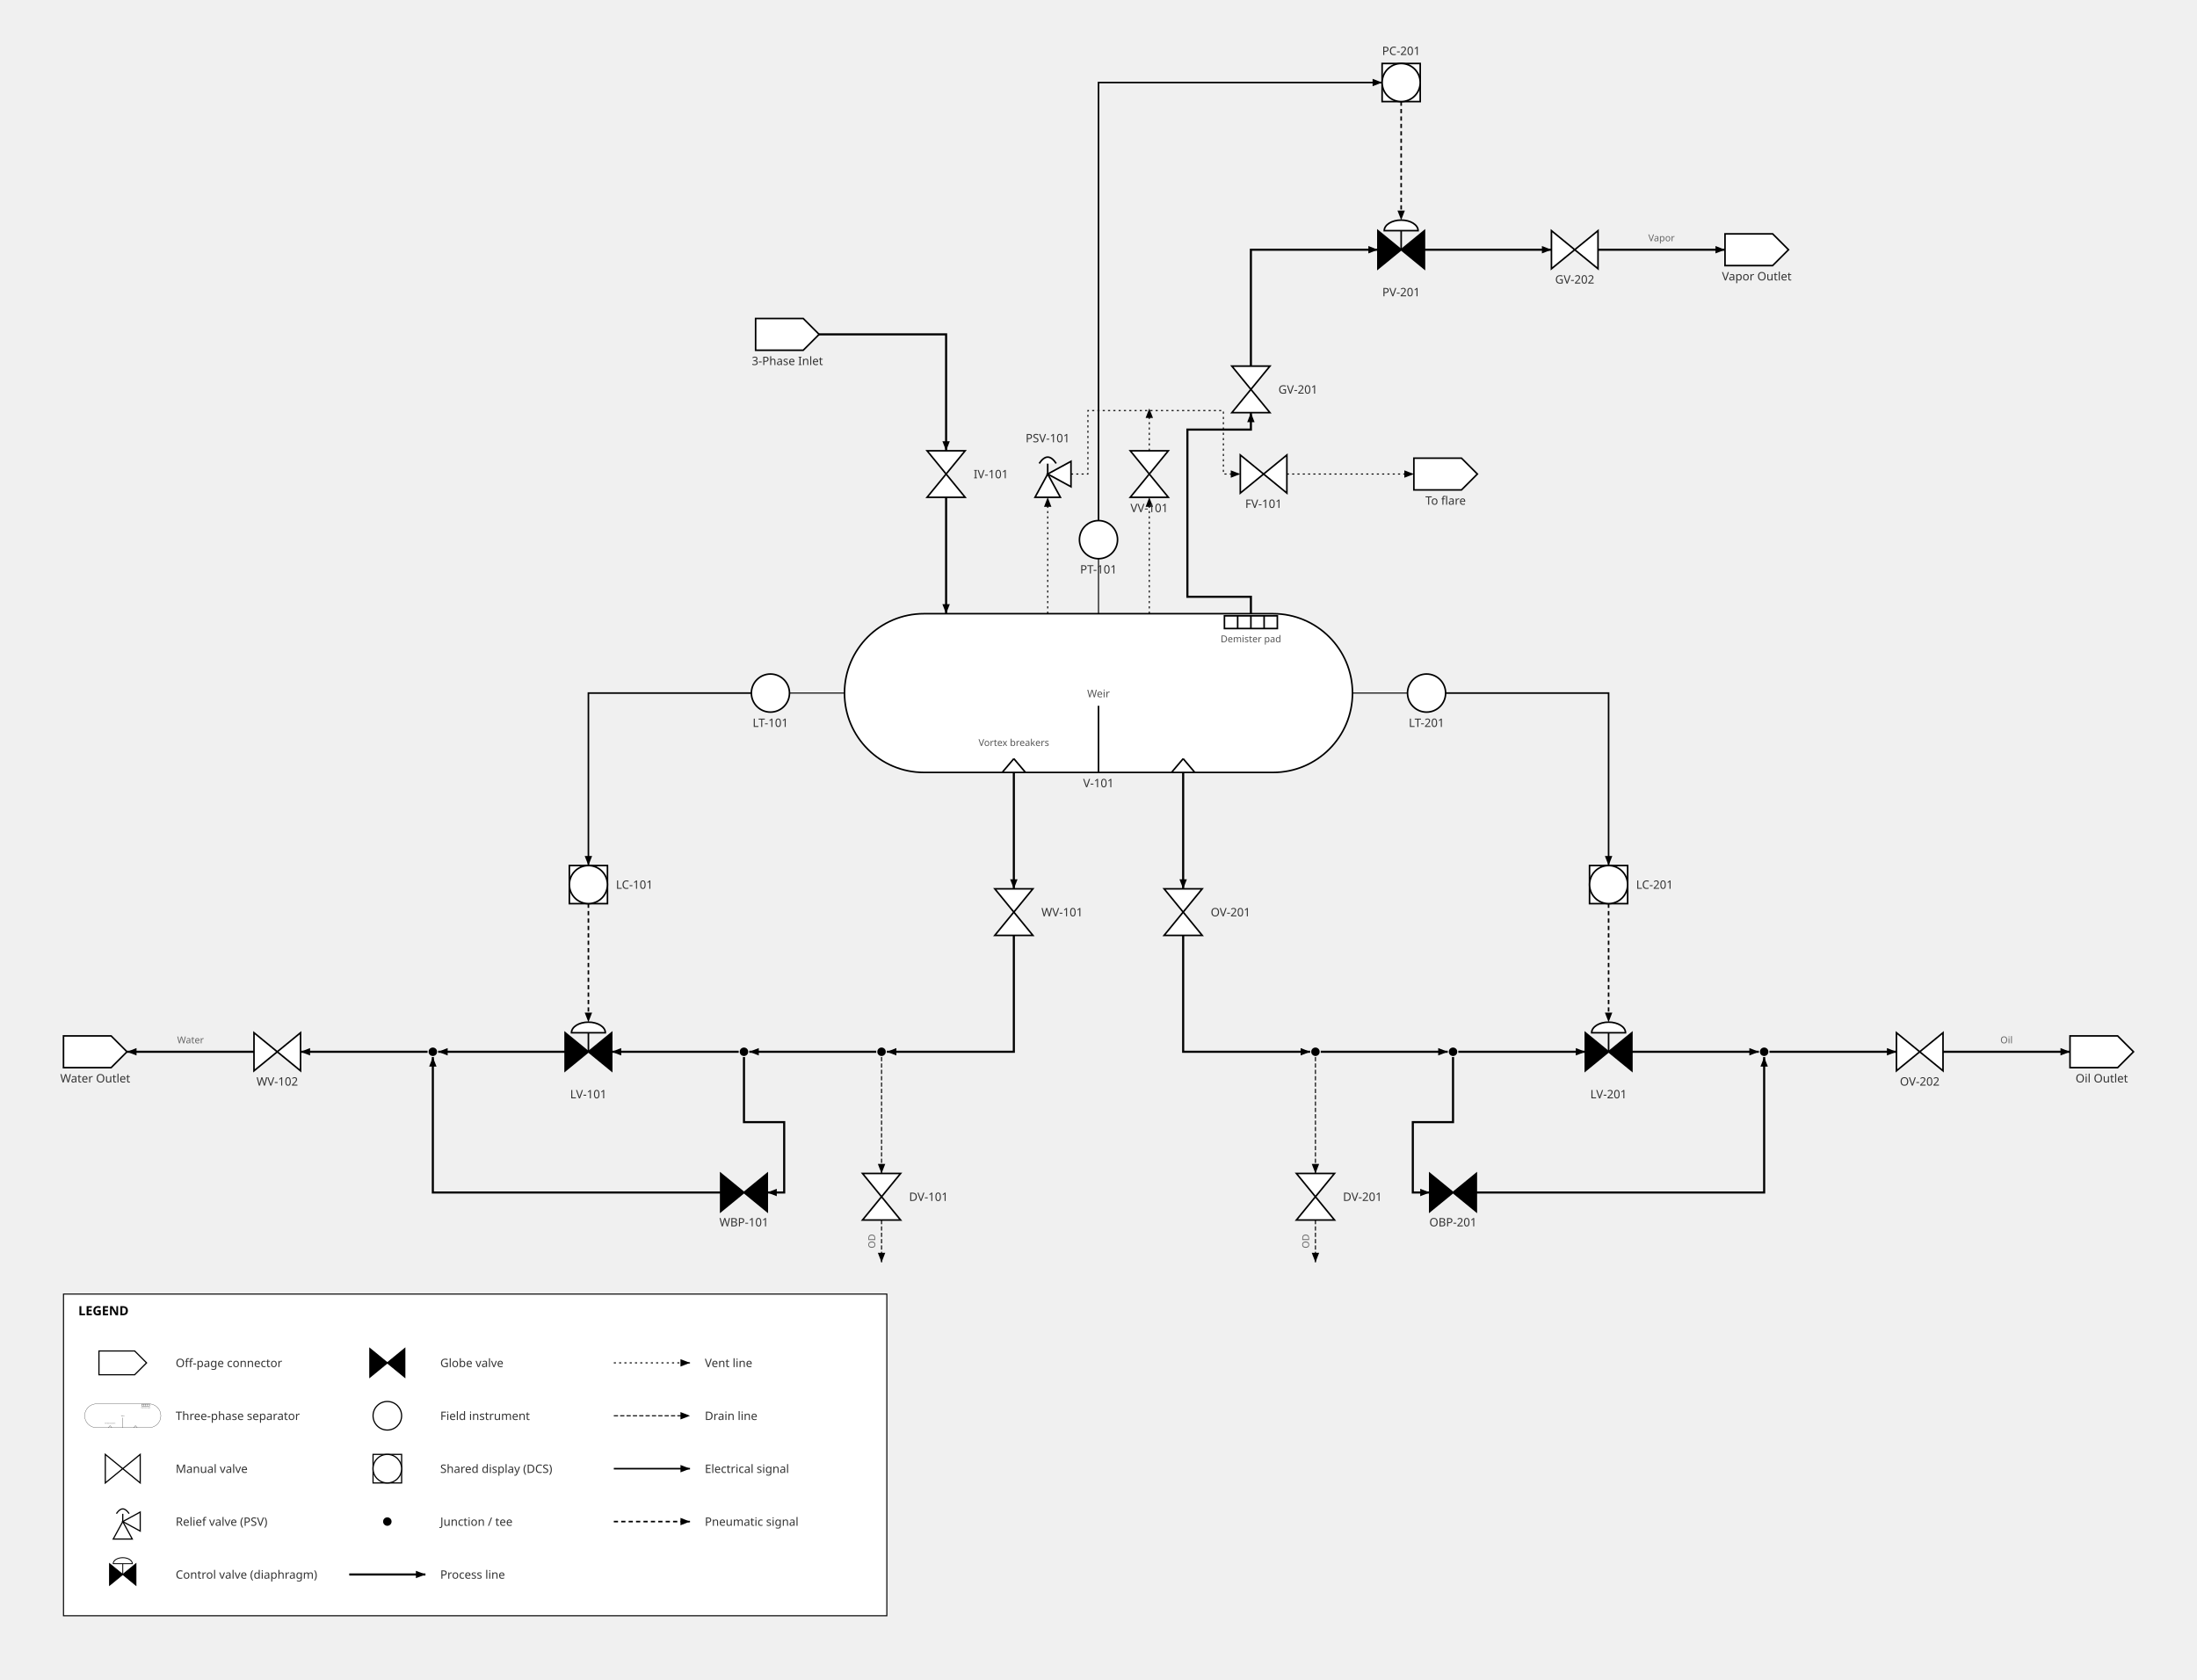
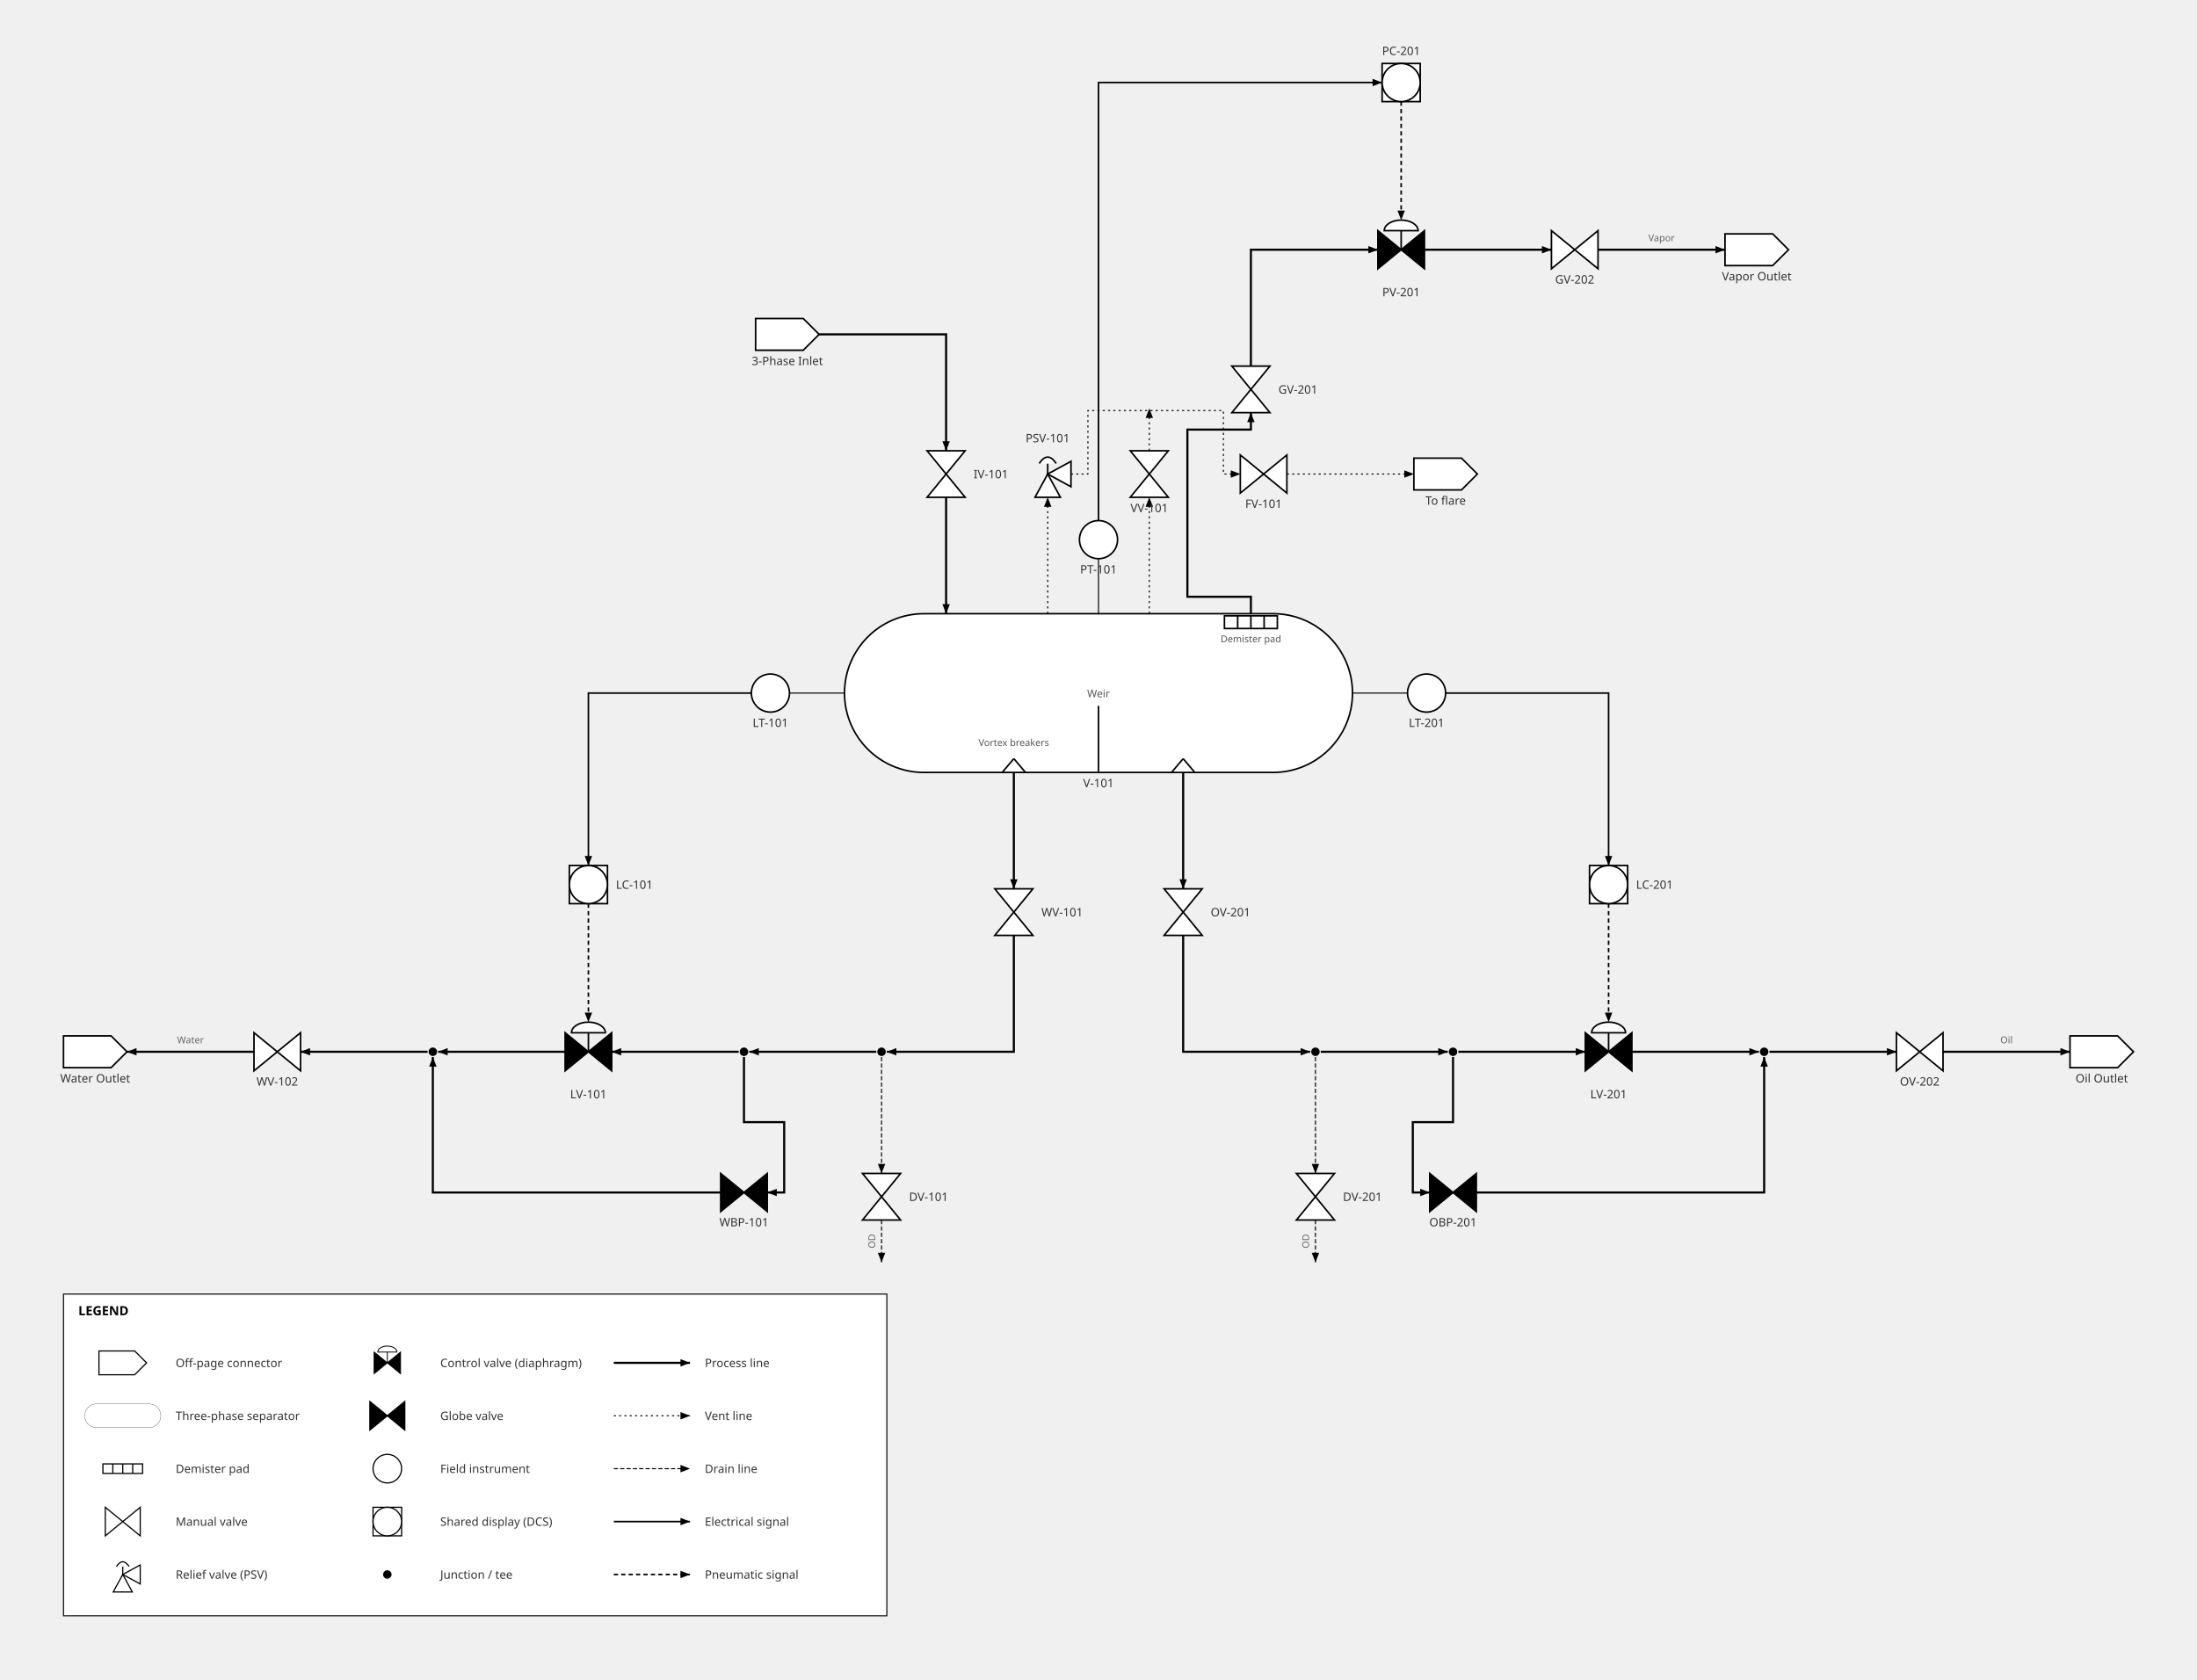
<svg xmlns="http://www.w3.org/2000/svg" xmlns:xlink="http://www.w3.org/1999/xlink" width="2076" height="1587" viewBox="0 0 2076 1587">
  <defs>
    <style>

    .equipment { fill: white; stroke: black; stroke-width: 1.5; }
    .valve { fill: white; stroke: black; stroke-width: 1.5; }
    .instrument { fill: white; stroke: black; stroke-width: 1.5; }
    .junction { fill: black; stroke: none; }
    .label { font-family: sans-serif; font-size: 11px; text-anchor: middle; fill: #333; }
    .line-label { font-family: sans-serif; font-size: 9px; text-anchor: middle; fill: #666; }
    .note { font-family: sans-serif; font-size: 11px; fill: #555; font-style: italic; }
    .line-process { fill: none; stroke: black; stroke-width: 2; }
    .line-utility { fill: none; stroke: black; stroke-width: 1; stroke-dasharray: 8,4; }
    .line-drain { fill: none; stroke: black; stroke-width: 1; stroke-dasharray: 4,2; }
    .line-vent { fill: none; stroke: black; stroke-width: 1; stroke-dasharray: 2,3; }
    .line-attach { fill: none; stroke: black; stroke-width: 1; }
    .signal-electrical { fill: none; stroke: black; stroke-width: 1.5; }
    .signal-pneumatic { fill: none; stroke: black; stroke-width: 1.5; stroke-dasharray: 4,3; }
    .signal-hydraulic { fill: none; stroke: black; stroke-width: 1.5; stroke-dasharray: 10,2,1,2; }
    .signal-digital { fill: none; stroke: black; stroke-width: 1.5; stroke-dasharray: 6,2,1,2; }
    </style>
    <g id="sym-connector">
      <path d="M -30 -15 L 15 -15 L 30 0 L 15 15 L -30 15 Z" fill="white" stroke="black" stroke-width="1.5" />
    </g>
    <g id="sym-separator_3phase">
      <path d="M -165 -75 A 75 75 0 0 0 -165 75 L 165 75 A 75 75 0 0 0 165 -75 Z" fill="white" stroke="black" stroke-width="1.5" />
      <line x1="0.0" y1="75.0" x2="0.0" y2="12.0" fill="none" stroke="black" stroke-width="1.5" />
      <text x="0.0" y="4.0" font-family="sans-serif" font-size="10.0" text-anchor="middle" fill="#555" stroke="none">Weir</text>
      <rect x="119.0" y="-73.0" width="50.0" height="12.0" rx="0.0" fill="white" stroke="black" stroke-width="1.5" />
      <line x1="131.5" y1="-73.0" x2="131.5" y2="-61.0" fill="none" stroke="black" stroke-width="1.5" />
      <line x1="144.0" y1="-73.0" x2="144.0" y2="-61.0" fill="none" stroke="black" stroke-width="1.5" />
      <line x1="156.5" y1="-73.0" x2="156.5" y2="-61.0" fill="none" stroke="black" stroke-width="1.5" />
      <text x="144.0" y="-48.0" font-family="sans-serif" font-size="9.0" text-anchor="middle" fill="#555" stroke="none">Demister pad</text>
      <text x="-80.0" y="50.0" font-family="sans-serif" font-size="9.0" text-anchor="middle" fill="#555" stroke="none">Vortex breakers</text>
      <line x1="-91.0" y1="75.0" x2="-80.0" y2="62.0" fill="none" stroke="black" stroke-width="1.5" />
      <line x1="-80.0" y1="62.0" x2="-69.0" y2="75.0" fill="none" stroke="black" stroke-width="1.5" />
      <line x1="69.0" y1="75.0" x2="80.0" y2="62.0" fill="none" stroke="black" stroke-width="1.5" />
      <line x1="80.0" y1="62.0" x2="91.0" y2="75.0" fill="none" stroke="black" stroke-width="1.5" />
    </g>
    <g id="sym-valve_manual">
      <path d="M -22 -18 L 0 0 L -22 18 Z M 22 -18 L 0 0 L 22 18 Z" fill="white" stroke="black" stroke-width="1.5" />
    </g>
    <g id="sym-relief_valve">
      <path d="M -12 22 L 0 0 L 12 22 Z" fill="white" stroke="black" stroke-width="1.5" />
      <path d="M 22 -12 L 0 0 L 22 12 Z" fill="white" stroke="black" stroke-width="1.5" />
      <line x1="0.0" y1="0.0" x2="0.0" y2="-10.0" fill="none" stroke="black" stroke-width="1.5" />
      <path d="M -8 -10 Q 0 -22 8 -10" fill="white" stroke="black" stroke-width="1.5" />
    </g>
    <g id="sym-control_valve_diaphragm">
      <path d="M -22 -18 L 0 0 L -22 18 Z M 22 -18 L 0 0 L 22 18 Z" fill="black" stroke="black" stroke-width="1.5" />
      <line x1="0.0" y1="0.0" x2="0.0" y2="-18.0" fill="none" stroke="black" stroke-width="1.5" />
      <path d="M -16 -18 A 16 10 0 0 1 16 -18 Z" fill="white" stroke="black" stroke-width="1.5" />
    </g>
    <g id="sym-valve_globe">
      <path d="M -22 -18 L 0 0 L -22 18 Z M 22 -18 L 0 0 L 22 18 Z" fill="black" stroke="black" stroke-width="1.5" />
    </g>
    <g id="sym-instr_field">
      <circle cx="0.0" cy="0.0" r="18.0" fill="white" stroke="black" stroke-width="1.5" />
    </g>
    <g id="sym-instr_shared">
      <rect x="-18.0" y="-18.0" width="36.0" height="36.0" rx="0.0" fill="white" stroke="black" stroke-width="1.5" />
      <circle cx="0.0" cy="0.0" r="18.0" fill="white" stroke="black" stroke-width="1.5" />
    </g>
  </defs>
  <g id="lines">
    <polyline points="774.0,316.0 894.0,316.0 894.0,426.0" class="line-process" fill="none" stroke="black" stroke-width="2" />
    <path d="M 0 0 L -9 -3.5 L -9 3.5 Z" fill="black" stroke="none" transform="translate(894.0,426.0) rotate(90.0)" />
    <polyline points="894.0,470.0 894.0,580.0" class="line-process" fill="none" stroke="black" stroke-width="2" />
    <path d="M 0 0 L -9 -3.5 L -9 3.5 Z" fill="black" stroke="none" transform="translate(894.0,580.0) rotate(90.0)" />
    <polyline points="990.0,580.0 990.0,470.0" class="line-vent" fill="none" stroke="black" stroke-width="1" stroke-dasharray="2,3" />
    <path d="M 0 0 L -9 -3.5 L -9 3.5 Z" fill="black" stroke="none" transform="translate(990.0,470.0) rotate(-90.0)" />
    <polyline points="1086.0,580.0 1086.0,470.0" class="line-vent" fill="none" stroke="black" stroke-width="1" stroke-dasharray="2,3" />
    <path d="M 0 0 L -9 -3.5 L -9 3.5 Z" fill="black" stroke="none" transform="translate(1086.0,470.0) rotate(-90.0)" />
    <polyline points="1086.0,426.0 1086.0,386.0" class="line-vent" fill="none" stroke="black" stroke-width="1" stroke-dasharray="2,3" />
    <path d="M 0 0 L -9 -3.5 L -9 3.5 Z" fill="black" stroke="none" transform="translate(1086.0,386.0) rotate(-90.0)" />
    <polyline points="1012.0,448.0 1028.0,448.0 1028.0,388.0 1156.0,388.0 1156.0,448.0 1172.0,448.0" class="line-vent" fill="none" stroke="black" stroke-width="1" stroke-dasharray="2,3" />
    <path d="M 0 0 L -9 -3.5 L -9 3.5 Z" fill="black" stroke="none" transform="translate(1172.0,448.0) rotate(0.0)" />
    <polyline points="1216.0,448.0 1336.0,448.0" class="line-vent" fill="none" stroke="black" stroke-width="1" stroke-dasharray="2,3" />
    <path d="M 0 0 L -9 -3.5 L -9 3.5 Z" fill="black" stroke="none" transform="translate(1336.0,448.0) rotate(0.0)" />
    <polyline points="1182.0,580.0 1182.0,564.0 1122.0,564.0 1122.0,406.0 1182.0,406.0 1182.0,390.0" class="line-process" fill="none" stroke="black" stroke-width="2" />
    <path d="M 0 0 L -9 -3.5 L -9 3.5 Z" fill="black" stroke="none" transform="translate(1182.0,390.0) rotate(-90.0)" />
    <polyline points="1182.0,346.0 1182.0,236.0 1302.0,236.0" class="line-process" fill="none" stroke="black" stroke-width="2" />
    <path d="M 0 0 L -9 -3.5 L -9 3.5 Z" fill="black" stroke="none" transform="translate(1302.0,236.0) rotate(0.0)" />
    <polyline points="1346.0,236.0 1466.0,236.0" class="line-process" fill="none" stroke="black" stroke-width="2" />
    <path d="M 0 0 L -9 -3.5 L -9 3.5 Z" fill="black" stroke="none" transform="translate(1466.0,236.0) rotate(0.0)" />
    <polyline points="1510.0,236.0 1630.0,236.0" class="line-process" fill="none" stroke="black" stroke-width="2" />
    <path d="M 0 0 L -9 -3.5 L -9 3.5 Z" fill="black" stroke="none" transform="translate(1630.0,236.0) rotate(0.0)" />
    <polyline points="958.0,730.0 958.0,840.0" class="line-process" fill="none" stroke="black" stroke-width="2" />
    <path d="M 0 0 L -9 -3.5 L -9 3.5 Z" fill="black" stroke="none" transform="translate(958.0,840.0) rotate(90.0)" />
    <polyline points="958.0,884.0 958.0,994.0 838.0,994.0" class="line-process" fill="none" stroke="black" stroke-width="2" />
    <path d="M 0 0 L -9 -3.5 L -9 3.5 Z" fill="black" stroke="none" transform="translate(838.0,994.0) rotate(180.0)" />
    <polyline points="828.0,994.0 708.0,994.0" class="line-process" fill="none" stroke="black" stroke-width="2" />
    <path d="M 0 0 L -9 -3.5 L -9 3.5 Z" fill="black" stroke="none" transform="translate(708.0,994.0) rotate(180.0)" />
    <polyline points="833.0,999.0 833.0,1109.0" class="line-drain" fill="none" stroke="black" stroke-width="1" stroke-dasharray="4,2" />
    <path d="M 0 0 L -9 -3.5 L -9 3.5 Z" fill="black" stroke="none" transform="translate(833.0,1109.0) rotate(90.0)" />
    <polyline points="833.0,1153.0 833.0,1193.0" class="line-drain" fill="none" stroke="black" stroke-width="1" stroke-dasharray="4,2" />
    <path d="M 0 0 L -9 -3.5 L -9 3.5 Z" fill="black" stroke="none" transform="translate(833.0,1193.0) rotate(90.0)" />
    <polyline points="698.0,994.0 578.0,994.0" class="line-process" fill="none" stroke="black" stroke-width="2" />
    <path d="M 0 0 L -9 -3.5 L -9 3.5 Z" fill="black" stroke="none" transform="translate(578.0,994.0) rotate(180.0)" />
    <polyline points="534.0,994.0 414.0,994.0" class="line-process" fill="none" stroke="black" stroke-width="2" />
    <path d="M 0 0 L -9 -3.5 L -9 3.5 Z" fill="black" stroke="none" transform="translate(414.0,994.0) rotate(180.0)" />
    <polyline points="404.0,994.0 284.0,994.0" class="line-process" fill="none" stroke="black" stroke-width="2" />
    <path d="M 0 0 L -9 -3.5 L -9 3.5 Z" fill="black" stroke="none" transform="translate(284.0,994.0) rotate(180.0)" />
    <polyline points="703.0,999.0 703.0,1060.5 741.0,1060.5 741.0,1127.0 725.0,1127.0" class="line-process" fill="none" stroke="black" stroke-width="2" />
    <path d="M 0 0 L -9 -3.5 L -9 3.5 Z" fill="black" stroke="none" transform="translate(725.0,1127.0) rotate(180.0)" />
    <polyline points="681.0,1127.0 409.0,1127.0 409.0,999.0" class="line-process" fill="none" stroke="black" stroke-width="2" />
    <path d="M 0 0 L -9 -3.5 L -9 3.5 Z" fill="black" stroke="none" transform="translate(409.0,999.0) rotate(-90.0)" />
    <polyline points="240.0,994.0 120.0,994.0" class="line-process" fill="none" stroke="black" stroke-width="2" />
    <path d="M 0 0 L -9 -3.5 L -9 3.5 Z" fill="black" stroke="none" transform="translate(120.0,994.0) rotate(180.0)" />
    <polyline points="1118.0,730.0 1118.0,840.0" class="line-process" fill="none" stroke="black" stroke-width="2" />
    <path d="M 0 0 L -9 -3.5 L -9 3.5 Z" fill="black" stroke="none" transform="translate(1118.0,840.0) rotate(90.0)" />
    <polyline points="1118.0,884.0 1118.0,994.0 1238.0,994.0" class="line-process" fill="none" stroke="black" stroke-width="2" />
    <path d="M 0 0 L -9 -3.5 L -9 3.5 Z" fill="black" stroke="none" transform="translate(1238.0,994.0) rotate(0.0)" />
    <polyline points="1248.0,994.0 1368.0,994.0" class="line-process" fill="none" stroke="black" stroke-width="2" />
    <path d="M 0 0 L -9 -3.5 L -9 3.5 Z" fill="black" stroke="none" transform="translate(1368.0,994.0) rotate(0.0)" />
    <polyline points="1243.0,999.0 1243.0,1109.0" class="line-drain" fill="none" stroke="black" stroke-width="1" stroke-dasharray="4,2" />
    <path d="M 0 0 L -9 -3.5 L -9 3.5 Z" fill="black" stroke="none" transform="translate(1243.0,1109.0) rotate(90.0)" />
    <polyline points="1243.0,1153.0 1243.0,1193.0" class="line-drain" fill="none" stroke="black" stroke-width="1" stroke-dasharray="4,2" />
    <path d="M 0 0 L -9 -3.5 L -9 3.5 Z" fill="black" stroke="none" transform="translate(1243.0,1193.0) rotate(90.0)" />
    <polyline points="1378.0,994.0 1498.0,994.0" class="line-process" fill="none" stroke="black" stroke-width="2" />
    <path d="M 0 0 L -9 -3.5 L -9 3.5 Z" fill="black" stroke="none" transform="translate(1498.0,994.0) rotate(0.0)" />
    <polyline points="1542.0,994.0 1662.0,994.0" class="line-process" fill="none" stroke="black" stroke-width="2" />
    <path d="M 0 0 L -9 -3.5 L -9 3.5 Z" fill="black" stroke="none" transform="translate(1662.0,994.0) rotate(0.0)" />
    <polyline points="1672.0,994.0 1792.0,994.0" class="line-process" fill="none" stroke="black" stroke-width="2" />
    <path d="M 0 0 L -9 -3.5 L -9 3.5 Z" fill="black" stroke="none" transform="translate(1792.0,994.0) rotate(0.0)" />
    <polyline points="1373.0,999.0 1373.0,1060.5 1335.0,1060.5 1335.0,1127.0 1351.0,1127.0" class="line-process" fill="none" stroke="black" stroke-width="2" />
    <path d="M 0 0 L -9 -3.5 L -9 3.5 Z" fill="black" stroke="none" transform="translate(1351.0,1127.0) rotate(0.0)" />
    <polyline points="1395.0,1127.0 1667.0,1127.0 1667.0,999.0" class="line-process" fill="none" stroke="black" stroke-width="2" />
    <path d="M 0 0 L -9 -3.5 L -9 3.5 Z" fill="black" stroke="none" transform="translate(1667.0,999.0) rotate(-90.0)" />
    <polyline points="1836.0,994.0 1956.0,994.0" class="line-process" fill="none" stroke="black" stroke-width="2" />
    <path d="M 0 0 L -9 -3.5 L -9 3.5 Z" fill="black" stroke="none" transform="translate(1956.0,994.0) rotate(0.0)" />
    <polyline points="1038.0,528.0 1038.0,580.0" class="line-attach" fill="none" stroke="black" stroke-width="1" />
    <polyline points="746.0,655.0 798.0,655.0" class="line-attach" fill="none" stroke="black" stroke-width="1" />
    <polyline points="1330.0,655.0 1278.0,655.0" class="line-attach" fill="none" stroke="black" stroke-width="1" />
  </g>
  <g id="signals">
    <polyline points="1038.0,492.0 1038.0,78.0 1306.0,78.0" class="signal-electrical" fill="none" stroke="black" stroke-width="1.5" />
    <path d="M 0 0 L -9 -3.5 L -9 3.5 Z" fill="black" stroke="none" transform="translate(1306.0,78.0) rotate(0.0)" />
    <polyline points="1324.0,96.0 1324.0,208.0" class="signal-pneumatic" fill="none" stroke="black" stroke-width="1.5" stroke-dasharray="4,3" />
    <path d="M 0 0 L -9 -3.5 L -9 3.5 Z" fill="black" stroke="none" transform="translate(1324.0,208.0) rotate(90.0)" />
    <polyline points="710.0,655.0 556.0,655.0 556.0,818.0" class="signal-electrical" fill="none" stroke="black" stroke-width="1.5" />
    <path d="M 0 0 L -9 -3.5 L -9 3.5 Z" fill="black" stroke="none" transform="translate(556.0,818.0) rotate(90.0)" />
    <polyline points="556.0,854.0 556.0,966.0" class="signal-pneumatic" fill="none" stroke="black" stroke-width="1.5" stroke-dasharray="4,3" />
    <path d="M 0 0 L -9 -3.5 L -9 3.5 Z" fill="black" stroke="none" transform="translate(556.0,966.0) rotate(90.0)" />
    <polyline points="1366.0,655.0 1520.0,655.0 1520.0,818.0" class="signal-electrical" fill="none" stroke="black" stroke-width="1.5" />
    <path d="M 0 0 L -9 -3.5 L -9 3.5 Z" fill="black" stroke="none" transform="translate(1520.0,818.0) rotate(90.0)" />
    <polyline points="1520.0,854.0 1520.0,966.0" class="signal-pneumatic" fill="none" stroke="black" stroke-width="1.5" stroke-dasharray="4,3" />
    <path d="M 0 0 L -9 -3.5 L -9 3.5 Z" fill="black" stroke="none" transform="translate(1520.0,966.0) rotate(90.0)" />
  </g>
  <g id="symbols">
    <use id="INLET" href="#sym-connector" xlink:href="#sym-connector" class="equipment" transform="translate(744.0,316.0)" />
    <use id="IV101" href="#sym-valve_manual" xlink:href="#sym-valve_manual" class="valve" transform="translate(894.0,448.0) rotate(90)" />
    <use id="SEP" href="#sym-separator_3phase" xlink:href="#sym-separator_3phase" class="equipment" transform="translate(1038.0,655.0)" />
    <use id="VV101" href="#sym-valve_manual" xlink:href="#sym-valve_manual" class="valve" transform="translate(1086.0,448.0) rotate(90)" />
    <use id="PSV101" href="#sym-relief_valve" xlink:href="#sym-relief_valve" class="valve" transform="translate(990.0,448.0)" />
    <use id="FV101" href="#sym-valve_manual" xlink:href="#sym-valve_manual" class="valve" transform="translate(1194.0,448.0)" />
    <use id="FLARE" href="#sym-connector" xlink:href="#sym-connector" class="equipment" transform="translate(1366.0,448.0)" />
    <use id="GV201" href="#sym-valve_manual" xlink:href="#sym-valve_manual" class="valve" transform="translate(1182.0,368.0) rotate(90)" />
    <use id="PV201" href="#sym-control_valve_diaphragm" xlink:href="#sym-control_valve_diaphragm" class="valve" transform="translate(1324.0,236.0)" />
    <use id="GV202" href="#sym-valve_manual" xlink:href="#sym-valve_manual" class="valve" transform="translate(1488.0,236.0)" />
    <use id="VAPOR" href="#sym-connector" xlink:href="#sym-connector" class="equipment" transform="translate(1660.0,236.0)" />
    <use id="WV101" href="#sym-valve_manual" xlink:href="#sym-valve_manual" class="valve" transform="translate(958.0,862.0) rotate(90)" />
    <use id="LV101" href="#sym-control_valve_diaphragm" xlink:href="#sym-control_valve_diaphragm" class="valve" transform="translate(556.0,994.0)" />
    <use id="WV102" href="#sym-valve_manual" xlink:href="#sym-valve_manual" class="valve" transform="translate(262.0,994.0)" />
    <circle id="JD101" cx="833.0" cy="994.0" r="4" class="junction" />
    <circle id="J101" cx="703.0" cy="994.0" r="4" class="junction" />
    <circle id="J102" cx="409.0" cy="994.0" r="4" class="junction" />
    <use id="DV101" href="#sym-valve_manual" xlink:href="#sym-valve_manual" class="valve" transform="translate(833.0,1131.0) rotate(90)" />
    <use id="WBP101" href="#sym-valve_globe" xlink:href="#sym-valve_globe" class="valve" transform="translate(703.0,1127.0)" />
    <use id="WATER" href="#sym-connector" xlink:href="#sym-connector" class="equipment" transform="translate(90.0,994.0)" />
    <use id="OV201" href="#sym-valve_manual" xlink:href="#sym-valve_manual" class="valve" transform="translate(1118.0,862.0) rotate(90)" />
    <use id="LV201" href="#sym-control_valve_diaphragm" xlink:href="#sym-control_valve_diaphragm" class="valve" transform="translate(1520.0,994.0)" />
    <use id="OV202" href="#sym-valve_manual" xlink:href="#sym-valve_manual" class="valve" transform="translate(1814.0,994.0)" />
    <circle id="JD201" cx="1243.0" cy="994.0" r="4" class="junction" />
    <circle id="J201" cx="1373.0" cy="994.0" r="4" class="junction" />
    <circle id="J202" cx="1667.0" cy="994.0" r="4" class="junction" />
    <use id="DV201" href="#sym-valve_manual" xlink:href="#sym-valve_manual" class="valve" transform="translate(1243.0,1131.0) rotate(90)" />
    <use id="OBP201" href="#sym-valve_globe" xlink:href="#sym-valve_globe" class="valve" transform="translate(1373.0,1127.0)" />
    <use id="OIL" href="#sym-connector" xlink:href="#sym-connector" class="equipment" transform="translate(1986.0,994.0)" />
    <use id="PT101" href="#sym-instr_field" xlink:href="#sym-instr_field" class="instrument" transform="translate(1038.0,510.0)" />
    <use id="PC201" href="#sym-instr_shared" xlink:href="#sym-instr_shared" class="instrument" transform="translate(1324.0,78.0)" />
    <use id="LT101" href="#sym-instr_field" xlink:href="#sym-instr_field" class="instrument" transform="translate(728.0,655.0)" />
    <use id="LC101" href="#sym-instr_shared" xlink:href="#sym-instr_shared" class="instrument" transform="translate(556.0,836.0)" />
    <use id="LT201" href="#sym-instr_field" xlink:href="#sym-instr_field" class="instrument" transform="translate(1348.0,655.0)" />
    <use id="LC201" href="#sym-instr_shared" xlink:href="#sym-instr_shared" class="instrument" transform="translate(1520.0,836.0)" />
  </g>
  <g id="labels">
    <text x="744.0" y="345.0" class="label">3-Phase Inlet</text>
    <text x="920.0" y="452.0" class="label" style="text-anchor:start">IV-101</text>
    <text x="1038.0" y="744.0" class="label">V-101</text>
    <text x="1086.0" y="484.0" class="label">VV-101</text>
    <text x="990.0" y="418.0" class="label">PSV-101</text>
    <text x="1194.0" y="480.0" class="label">FV-101</text>
    <text x="1366.0" y="477.0" class="label">To flare</text>
    <text x="1208.0" y="372.0" class="label" style="text-anchor:start">GV-201</text>
    <text x="1324.0" y="280.0" class="label">PV-201</text>
    <text x="1488.0" y="268.0" class="label">GV-202</text>
    <text x="1660.0" y="265.0" class="label">Vapor Outlet</text>
    <text x="984.0" y="866.0" class="label" style="text-anchor:start">WV-101</text>
    <text x="556.0" y="1038.0" class="label">LV-101</text>
    <text x="262.0" y="1026.0" class="label">WV-102</text>
    <text x="859.0" y="1135.0" class="label" style="text-anchor:start">DV-101</text>
    <text x="703.0" y="1159.0" class="label">WBP-101</text>
    <text x="90.0" y="1023.0" class="label">Water Outlet</text>
    <text x="1144.0" y="866.0" class="label" style="text-anchor:start">OV-201</text>
    <text x="1520.0" y="1038.0" class="label">LV-201</text>
    <text x="1814.0" y="1026.0" class="label">OV-202</text>
    <text x="1269.0" y="1135.0" class="label" style="text-anchor:start">DV-201</text>
    <text x="1373.0" y="1159.0" class="label">OBP-201</text>
    <text x="1986.0" y="1023.0" class="label">Oil Outlet</text>
    <text x="1038.0" y="542.0" class="label">PT-101</text>
    <text x="1324.0" y="52.0" class="label">PC-201</text>
    <text x="728.0" y="687.0" class="label">LT-101</text>
    <text x="582.0" y="840.0" class="label" style="text-anchor:start">LC-101</text>
    <text x="1348.0" y="687.0" class="label">LT-201</text>
    <text x="1546.0" y="840.0" class="label" style="text-anchor:start">LC-201</text>
    <text x="1570.0" y="228.0" class="line-label">Vapor</text>
    <text x="827.0" y="1173.0" class="line-label" transform="rotate(-90,827.0,1173.0)">OD</text>
    <text x="180.0" y="986.0" class="line-label">Water</text>
    <text x="1237.0" y="1173.0" class="line-label" transform="rotate(-90,1237.0,1173.0)">OD</text>
    <text x="1896.0" y="986.0" class="line-label">Oil</text>
  </g>
  <g id="notes">
  </g>
  <g id="legend">
    <rect x="60.0" y="1223.0" width="778.0" height="304.0" fill="white" stroke="black" stroke-width="1" />
    <text x="74.0" y="1243.0" font-family="sans-serif" font-size="12" font-weight="bold" fill="black" stroke="none">LEGEND</text>
    <use href="#sym-connector" xlink:href="#sym-connector" transform="translate(116.0,1288.0) scale(0.750)" />
    <text x="166.0" y="1292.0" class="label" style="text-anchor:start">Off-page connector</text>
-     <use href="#sym-separator_3phase" xlink:href="#sym-separator_3phase" transform="translate(116.0,1338.0) scale(0.150)" />
+     <g transform="translate(116.0,1338.0) scale(0.150)">
+       <path d="M -165 -75 A 75 75 0 0 0 -165 75 L 165 75 A 75 75 0 0 0 165 -75 Z" fill="white" stroke="black" stroke-width="1.5" />
+     </g>
    <text x="166.0" y="1342.0" class="label" style="text-anchor:start">Three-phase separator</text>
-     <use href="#sym-valve_manual" xlink:href="#sym-valve_manual" transform="translate(116.0,1388.0) scale(0.750)" />
-     <text x="166.0" y="1392.0" class="label" style="text-anchor:start">Manual valve</text>
-     <use href="#sym-relief_valve" xlink:href="#sym-relief_valve" transform="translate(116.0,1438.0) scale(0.750)" />
-     <text x="166.0" y="1442.0" class="label" style="text-anchor:start">Relief valve (PSV)</text>
-     <use href="#sym-control_valve_diaphragm" xlink:href="#sym-control_valve_diaphragm" transform="translate(116.0,1488.0) scale(0.567)" />
-     <text x="166.0" y="1492.0" class="label" style="text-anchor:start">Control valve (diaphragm)</text>
-     <use href="#sym-valve_globe" xlink:href="#sym-valve_globe" transform="translate(366.0,1288.0) scale(0.750)" />
-     <text x="416.0" y="1292.0" class="label" style="text-anchor:start">Globe valve</text>
-     <use href="#sym-instr_field" xlink:href="#sym-instr_field" transform="translate(366.0,1338.0) scale(0.750)" />
-     <text x="416.0" y="1342.0" class="label" style="text-anchor:start">Field instrument</text>
-     <use href="#sym-instr_shared" xlink:href="#sym-instr_shared" transform="translate(366.0,1388.0) scale(0.750)" />
-     <text x="416.0" y="1392.0" class="label" style="text-anchor:start">Shared display (DCS)</text>
-     <circle cx="366.0" cy="1438.0" r="4" fill="black" stroke="none" />
-     <text x="416.0" y="1442.0" class="label" style="text-anchor:start">Junction / tee</text>
-     <polyline points="330.0,1488.0 402.0,1488.0" class="line-process" fill="none" stroke="black" stroke-width="2" />
-     <path d="M 0 0 L -9 -3.5 L -9 3.5 Z" fill="black" stroke="none" transform="translate(402.0,1488.0) rotate(0.0)" />
-     <text x="416.0" y="1492.0" class="label" style="text-anchor:start">Process line</text>
-     <polyline points="580.0,1288.0 652.0,1288.0" class="line-vent" fill="none" stroke="black" stroke-width="1" stroke-dasharray="2,3" />
+     <g transform="translate(116.0,1388.0) scale(0.750)">
+       <rect x="-25.0" y="-6.0" width="50.0" height="12.0" rx="0.0" fill="white" stroke="black" stroke-width="1.5" />
+       <line x1="-12.5" y1="-6.0" x2="-12.5" y2="6.0" fill="none" stroke="black" stroke-width="1.5" />
+       <line x1="0.0" y1="-6.0" x2="0.0" y2="6.0" fill="none" stroke="black" stroke-width="1.5" />
+       <line x1="12.5" y1="-6.0" x2="12.5" y2="6.0" fill="none" stroke="black" stroke-width="1.5" />
+     </g>
+     <text x="166.0" y="1392.0" class="label" style="text-anchor:start">Demister pad</text>
+     <use href="#sym-valve_manual" xlink:href="#sym-valve_manual" transform="translate(116.0,1438.0) scale(0.750)" />
+     <text x="166.0" y="1442.0" class="label" style="text-anchor:start">Manual valve</text>
+     <use href="#sym-relief_valve" xlink:href="#sym-relief_valve" transform="translate(116.0,1488.0) scale(0.750)" />
+     <text x="166.0" y="1492.0" class="label" style="text-anchor:start">Relief valve (PSV)</text>
+     <use href="#sym-control_valve_diaphragm" xlink:href="#sym-control_valve_diaphragm" transform="translate(366.0,1288.0) scale(0.567)" />
+     <text x="416.0" y="1292.0" class="label" style="text-anchor:start">Control valve (diaphragm)</text>
+     <use href="#sym-valve_globe" xlink:href="#sym-valve_globe" transform="translate(366.0,1338.0) scale(0.750)" />
+     <text x="416.0" y="1342.0" class="label" style="text-anchor:start">Globe valve</text>
+     <use href="#sym-instr_field" xlink:href="#sym-instr_field" transform="translate(366.0,1388.0) scale(0.750)" />
+     <text x="416.0" y="1392.0" class="label" style="text-anchor:start">Field instrument</text>
+     <use href="#sym-instr_shared" xlink:href="#sym-instr_shared" transform="translate(366.0,1438.0) scale(0.750)" />
+     <text x="416.0" y="1442.0" class="label" style="text-anchor:start">Shared display (DCS)</text>
+     <circle cx="366.0" cy="1488.0" r="4" fill="black" stroke="none" />
+     <text x="416.0" y="1492.0" class="label" style="text-anchor:start">Junction / tee</text>
+     <polyline points="580.0,1288.0 652.0,1288.0" class="line-process" fill="none" stroke="black" stroke-width="2" />
    <path d="M 0 0 L -9 -3.5 L -9 3.5 Z" fill="black" stroke="none" transform="translate(652.0,1288.0) rotate(0.0)" />
-     <text x="666.0" y="1292.0" class="label" style="text-anchor:start">Vent line</text>
-     <polyline points="580.0,1338.0 652.0,1338.0" class="line-drain" fill="none" stroke="black" stroke-width="1" stroke-dasharray="4,2" />
+     <text x="666.0" y="1292.0" class="label" style="text-anchor:start">Process line</text>
+     <polyline points="580.0,1338.0 652.0,1338.0" class="line-vent" fill="none" stroke="black" stroke-width="1" stroke-dasharray="2,3" />
    <path d="M 0 0 L -9 -3.5 L -9 3.5 Z" fill="black" stroke="none" transform="translate(652.0,1338.0) rotate(0.0)" />
-     <text x="666.0" y="1342.0" class="label" style="text-anchor:start">Drain line</text>
-     <polyline points="580.0,1388.0 652.0,1388.0" class="signal-electrical" fill="none" stroke="black" stroke-width="1.5" />
+     <text x="666.0" y="1342.0" class="label" style="text-anchor:start">Vent line</text>
+     <polyline points="580.0,1388.0 652.0,1388.0" class="line-drain" fill="none" stroke="black" stroke-width="1" stroke-dasharray="4,2" />
    <path d="M 0 0 L -9 -3.5 L -9 3.5 Z" fill="black" stroke="none" transform="translate(652.0,1388.0) rotate(0.0)" />
-     <text x="666.0" y="1392.0" class="label" style="text-anchor:start">Electrical signal</text>
-     <polyline points="580.0,1438.0 652.0,1438.0" class="signal-pneumatic" fill="none" stroke="black" stroke-width="1.5" stroke-dasharray="4,3" />
+     <text x="666.0" y="1392.0" class="label" style="text-anchor:start">Drain line</text>
+     <polyline points="580.0,1438.0 652.0,1438.0" class="signal-electrical" fill="none" stroke="black" stroke-width="1.5" />
    <path d="M 0 0 L -9 -3.5 L -9 3.5 Z" fill="black" stroke="none" transform="translate(652.0,1438.0) rotate(0.0)" />
-     <text x="666.0" y="1442.0" class="label" style="text-anchor:start">Pneumatic signal</text>
+     <text x="666.0" y="1442.0" class="label" style="text-anchor:start">Electrical signal</text>
+     <polyline points="580.0,1488.0 652.0,1488.0" class="signal-pneumatic" fill="none" stroke="black" stroke-width="1.5" stroke-dasharray="4,3" />
+     <path d="M 0 0 L -9 -3.5 L -9 3.5 Z" fill="black" stroke="none" transform="translate(652.0,1488.0) rotate(0.0)" />
+     <text x="666.0" y="1492.0" class="label" style="text-anchor:start">Pneumatic signal</text>
  </g>
</svg>
